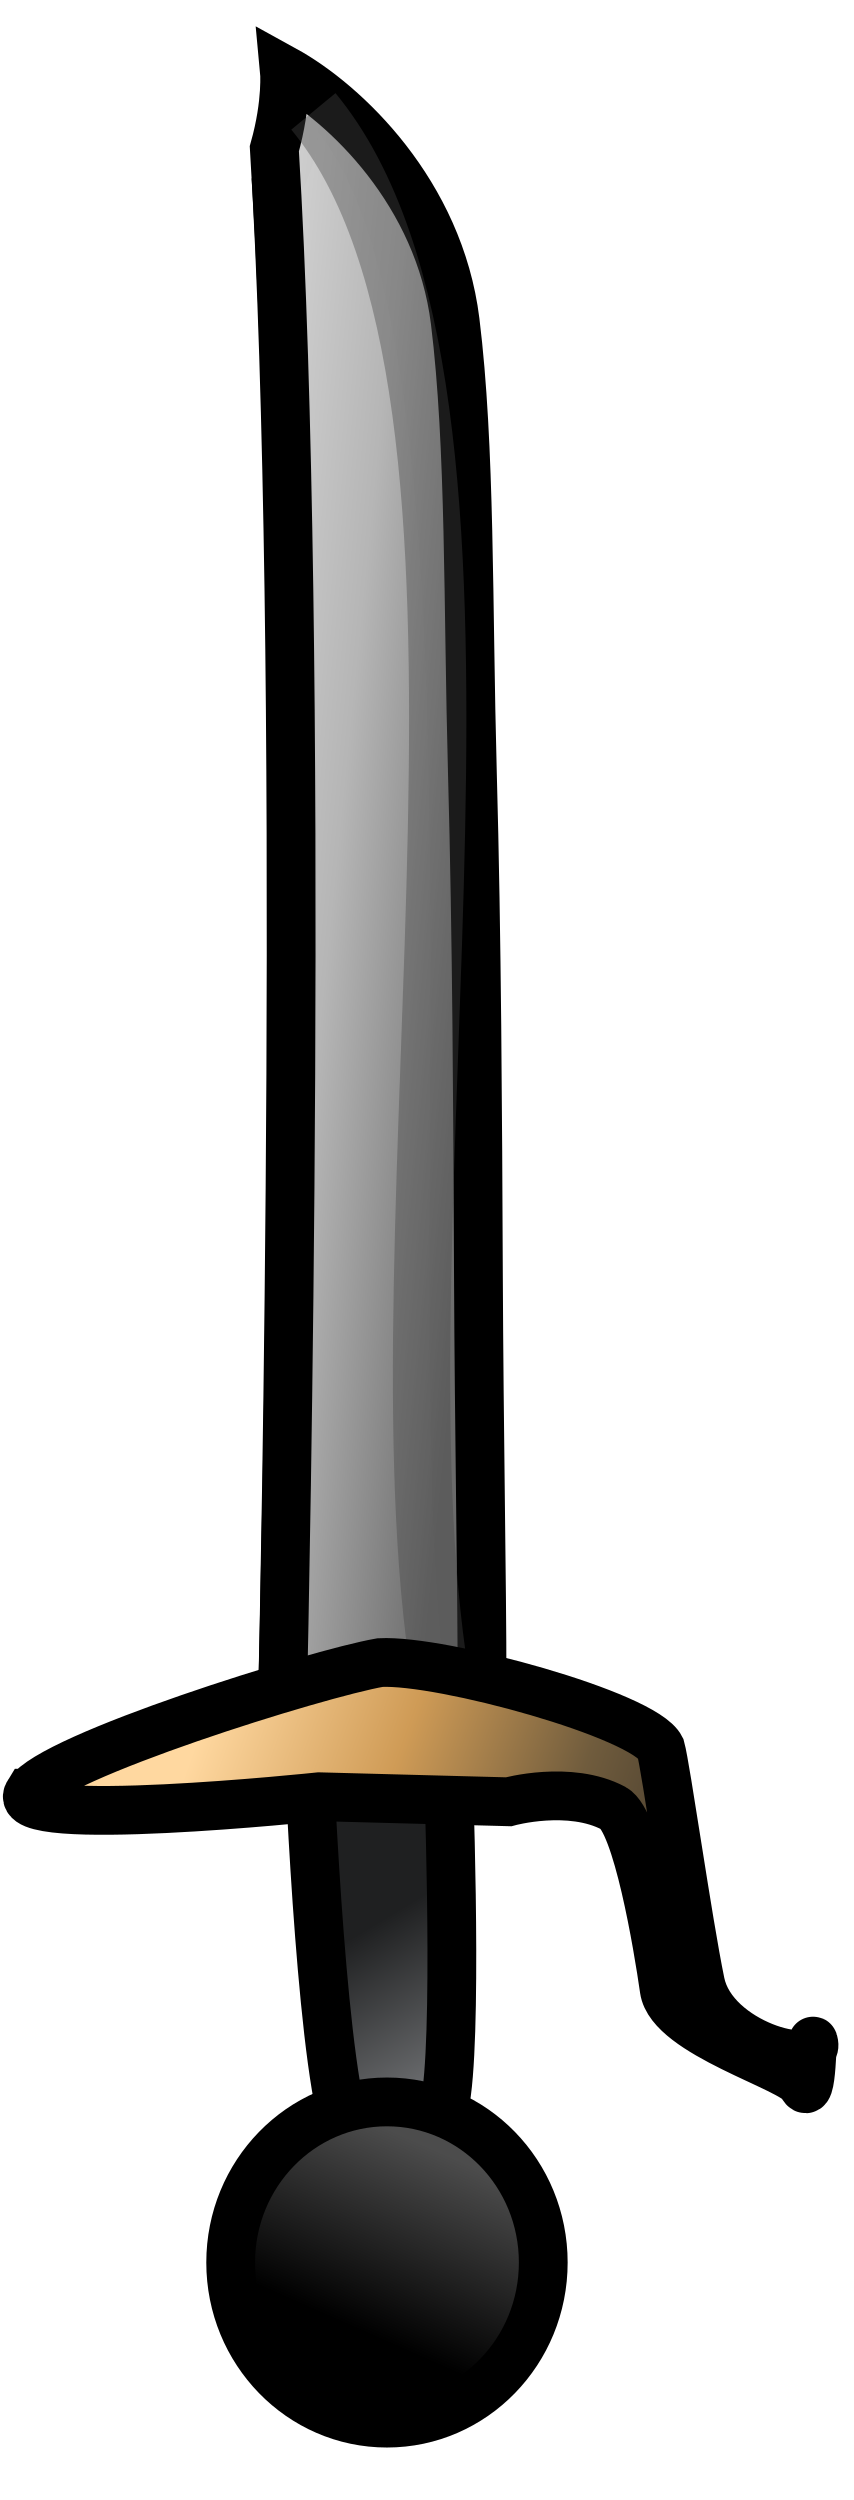
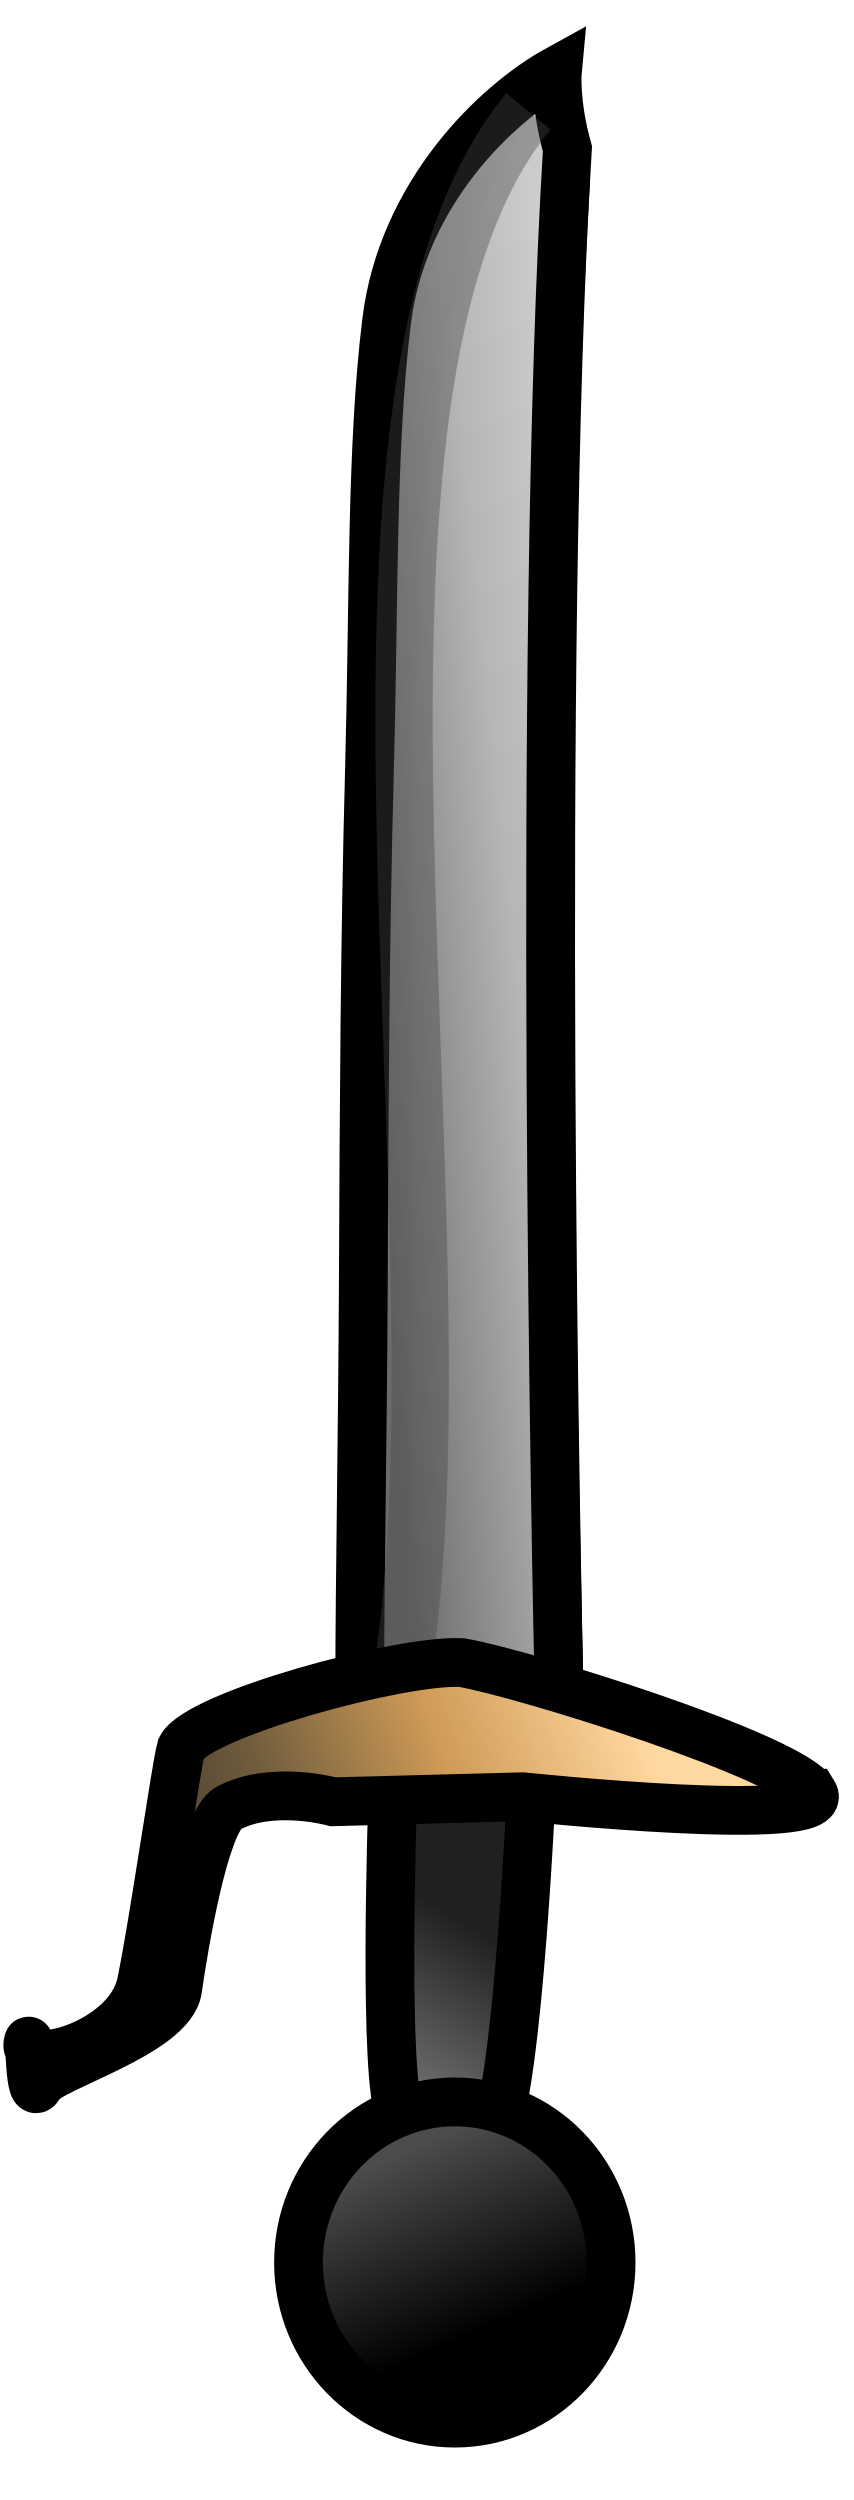
<svg xmlns="http://www.w3.org/2000/svg" xmlns:xlink="http://www.w3.org/1999/xlink" width="70" height="205" viewBox="0 0 70 205" version="1.1" id="svg9" xml:space="preserve">
  <defs id="defs5">
    <linearGradient id="linearGradient4">
      <stop style="stop-color:#000000;stop-opacity:1;" offset="0" id="stop5" />
      <stop style="stop-color:#4c4c4c;stop-opacity:1;" offset="1" id="stop6" />
    </linearGradient>
    <linearGradient id="linearGradient17">
      <stop style="stop-color:#362f27;stop-opacity:1;" offset="0" id="stop18" />
      <stop style="stop-color:#705c3d;stop-opacity:1;" offset="0.25" id="stop4" />
      <stop style="stop-color:#cf9b56;stop-opacity:1;" offset="0.49" id="stop20" />
      <stop style="stop-color:#ffd8a0;stop-opacity:1;" offset="0.753" id="stop19" />
    </linearGradient>
    <linearGradient id="linearGradient9">
      <stop style="stop-color:#eeeeee;stop-opacity:0.996;" offset="0" id="stop12" />
      <stop style="stop-color:#b5b5b5;stop-opacity:0.996;" offset="0.48" id="stop27" />
      <stop style="stop-color:#6c6c6c;stop-opacity:0.996;" offset="0.818" id="stop17" />
    </linearGradient>
    <linearGradient id="a-0">
      <stop offset="0" stop-color="#1f2021" id="stop7-7" />
      <stop offset="1" stop-color="#a1a3a6" id="stop9" />
    </linearGradient>
    <linearGradient xlink:href="#linearGradient9" id="linearGradient15" x1="8" y1="96" x2="48" y2="100" gradientUnits="userSpaceOnUse" gradientTransform="translate(0.2947126,-31.32849)" />
    <linearGradient xlink:href="#linearGradient17" id="linearGradient19" x1="61.501" y1="176.596" x2="4" y2="156" gradientUnits="userSpaceOnUse" gradientTransform="translate(0.2947126,-31.32849)" />
    <linearGradient xlink:href="#a-0" id="linearGradient27" x1="28" y1="184" x2="40" y2="204" gradientUnits="userSpaceOnUse" gradientTransform="translate(0.2947126,-31.32849)" />
    <linearGradient xlink:href="#linearGradient4" id="linearGradient7" gradientUnits="userSpaceOnUse" x1="26.638" y1="178.633" x2="33.113" y2="163.96" gradientTransform="translate(-4.065864,6.894291)" />
  </defs>
-   <g id="g2" transform="translate(-0.1279327,6.659979)">
+   <g id="g2" transform="matrix(-1,0,0,1,69.15403,6.659979)">
    <path style="display:inline;fill:none;fill-opacity:0.996;stroke:#000000;stroke-width:4;stroke-dasharray:none;stroke-opacity:1" d="m 23.295,132.672 c 0.185,-8.303 2.023,-82.435 -0.494,-124.132 2.314,-3.472 1.354,-8.581 1.354,-8.581 20,10 10.163,96.712 14.443,131.056 z" id="path17" />
    <g id="g1">
      <path style="display:inline;fill:url(#linearGradient15);fill-opacity:0.996;stroke:#000000;stroke-width:4;stroke-dasharray:none;stroke-opacity:1" d="m 23.295,132.672 c 0.185,-8.303 1.846,-85.971 -0.671,-127.137 1.077,-3.825 0.823,-6.459 0.823,-6.459 5,2.75 12.704,10.092 14.004,20.603 1.272,10.29 1.035,23.308 1.411,36.966 0.376,13.658 0.438,28.046 0.496,41.166 0.058,13.12 0.29,24.971 0.299,33.557 z" id="path1" />
      <path style="fill:none;fill-opacity:0.996;stroke:#474747;stroke-width:4.7;stroke-dasharray:none;stroke-opacity:0.391" d="m 25.826,2.474 c 19,23 4.433,91.536 10.433,128.536" id="path7" />
      <path style="display:inline;fill:url(#linearGradient27);stroke:#000000;stroke-width:4;stroke-dasharray:none;stroke-opacity:1" d="m 25.295,133.672 c 0,0 0.825,23.637 2.726,32.591 1.125,5.297 -0.077,3.939 4.672,3.939 3.957,0.161 3.121,-2.116 4.066,-5.293 0.889,-6.884 0.095,-27.237 0.095,-27.237 l -0.559,-6 -11,1 z" id="path3" />
      <path style="display:inline;fill:url(#linearGradient19);stroke:#000000;stroke-width:4;stroke-dasharray:none;stroke-opacity:1" d="m 2.461,140.379 c -1.858,3 23.834,0.293 23.834,0.293 l 15.536,0.414 c 0,0 5.019,-1.388 8.614,0.531 1.93,1.031 3.637,11.258 4.15,14.861 0.513,3.602 10.615,6.413 11.304,7.813 0.925,1.88 0.731,-4.853 0.968,-3.379 0.364,2.271 -8.262,0.092 -9.309,-4.992 -1.048,-5.085 -2.826,-17.672 -3.262,-19.248 -1.364,-2.713 -17.95,-7.263 -23,-7 -5.155,0.894 -26.975,7.707 -28.834,10.707 z" id="path2" />
      <path d="M 37.389,172.357 A 12.816,13.17 0 0 0 24.573,185.527 12.816,13.17 0 0 0 37.389,198.697 12.816,13.17 0 0 0 50.204,185.527 12.816,13.17 0 0 0 37.389,172.357 Z" style="fill:url(#linearGradient7);stroke:#000000;stroke-width:4;stroke-linecap:square;paint-order:fill markers stroke" id="path6" transform="translate(-5.528922,-6.659979)" />
    </g>
  </g>
</svg>
